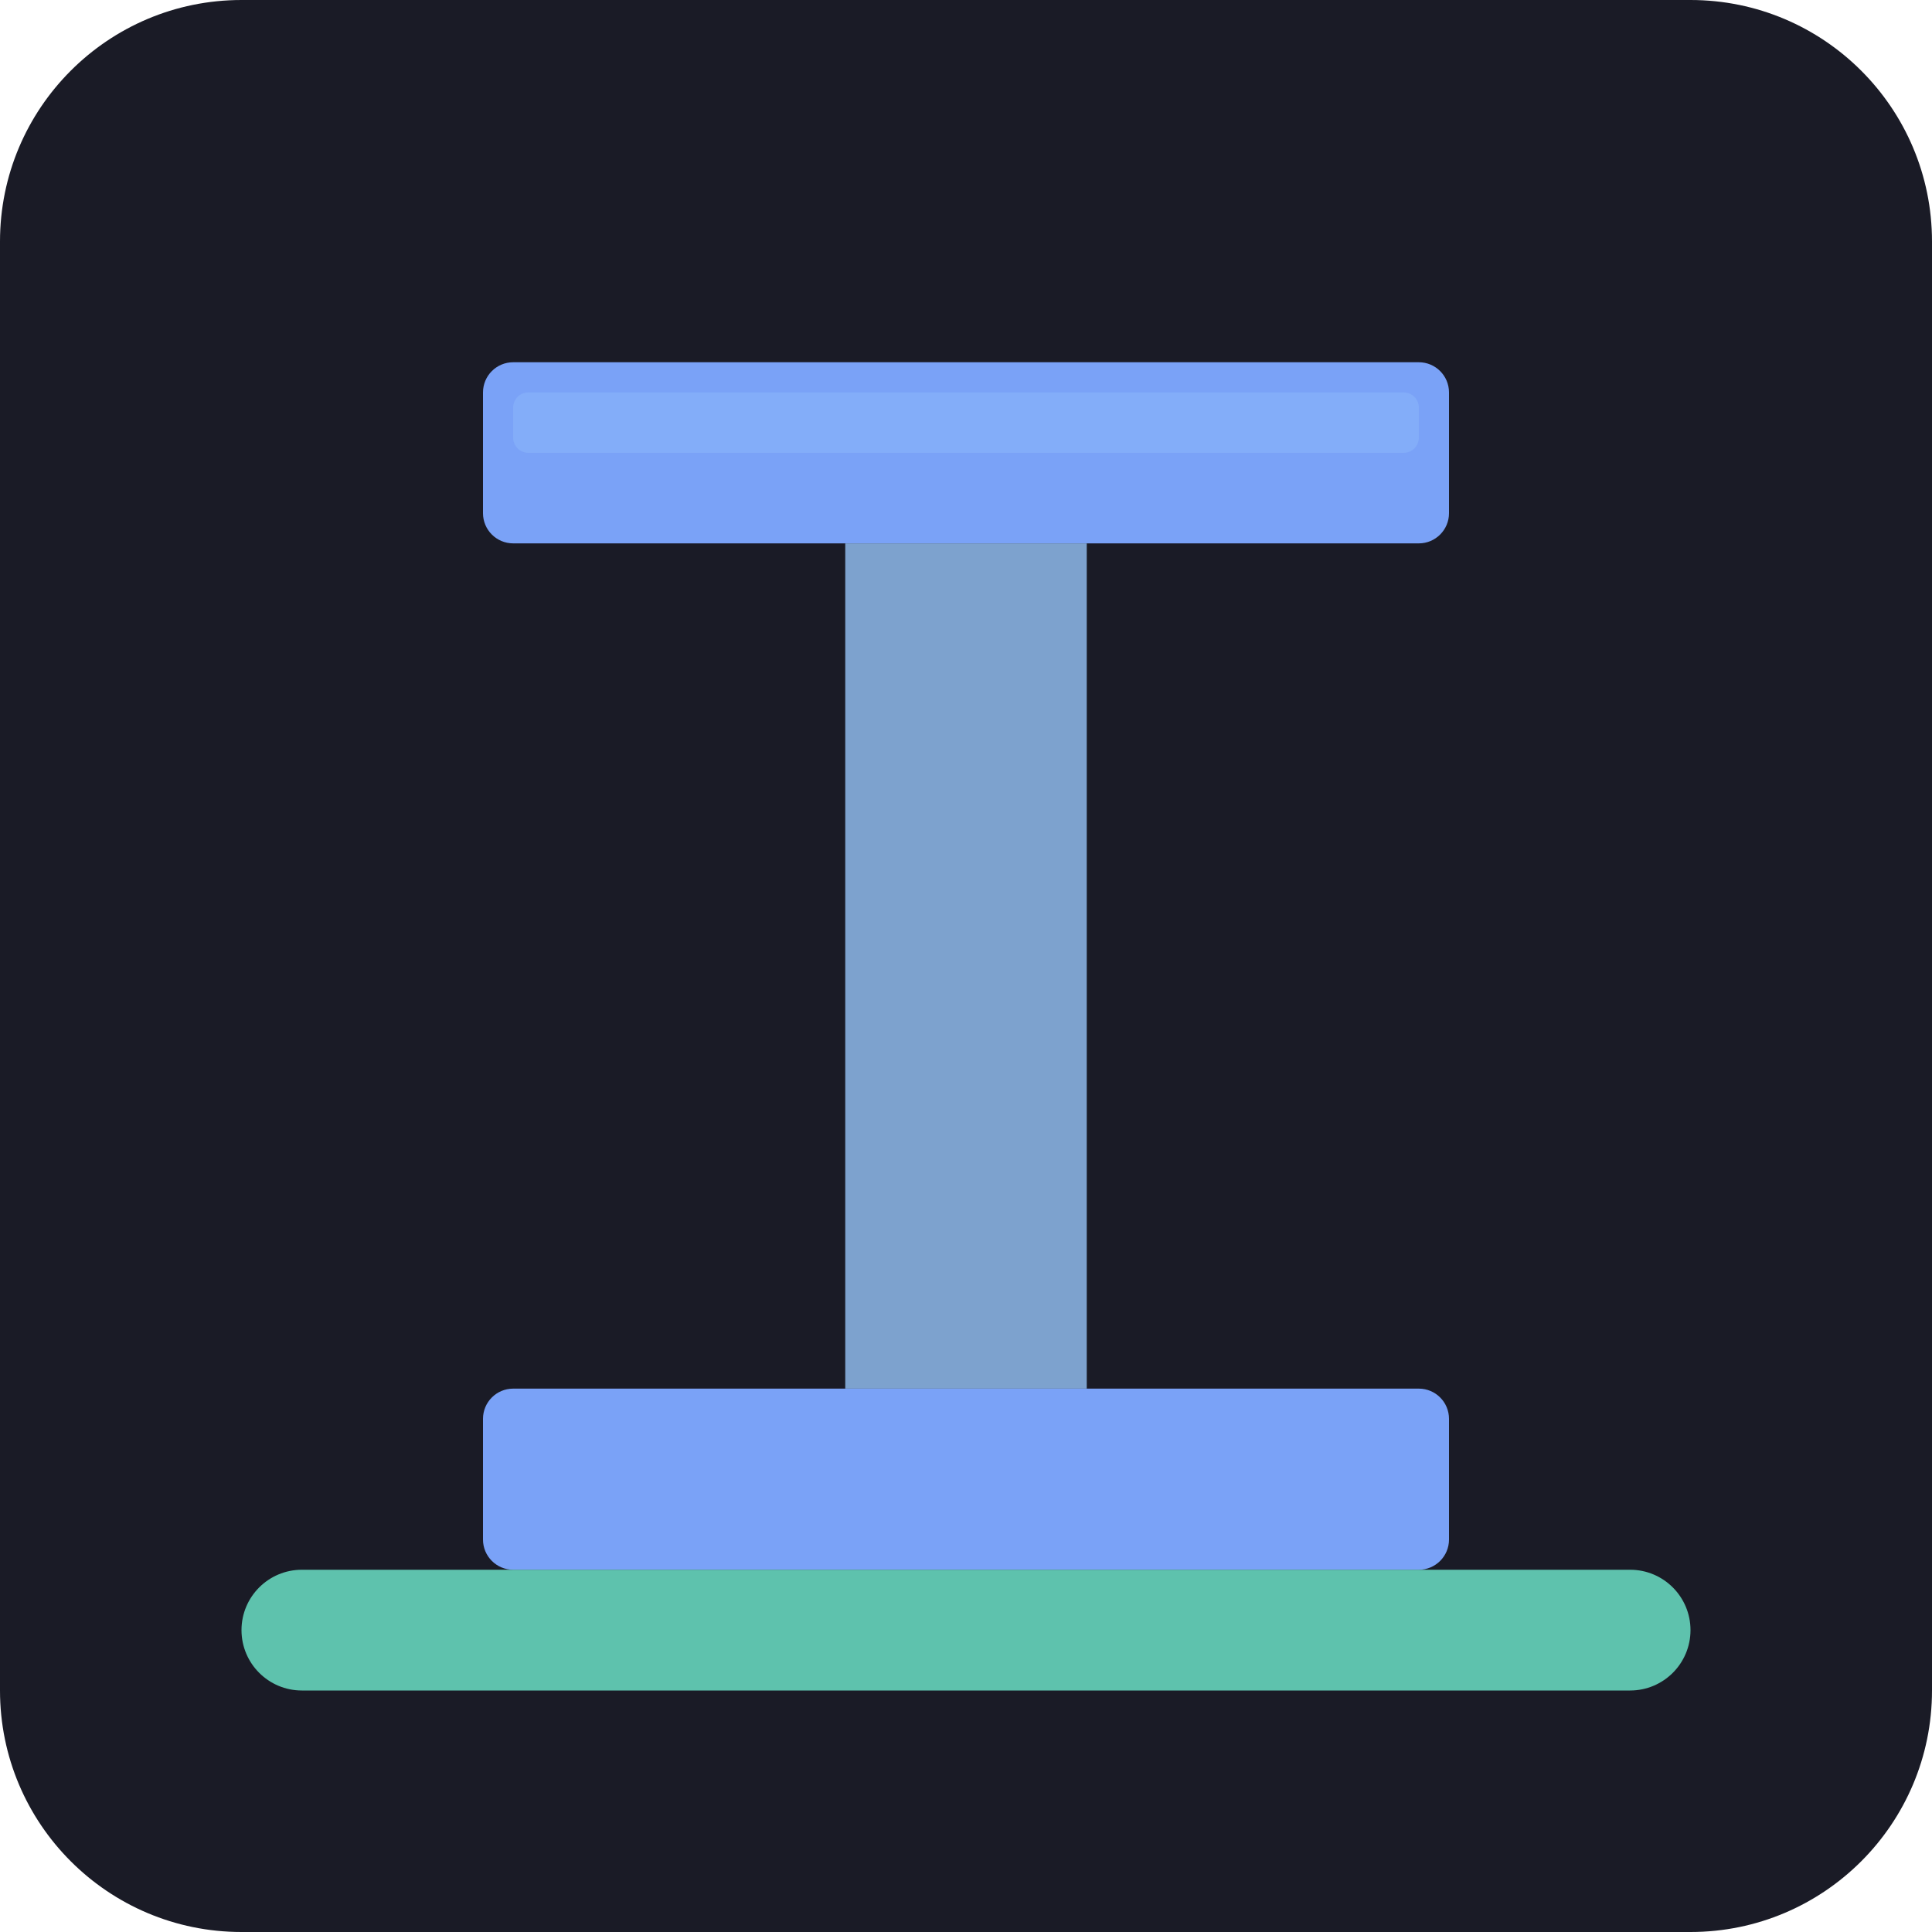
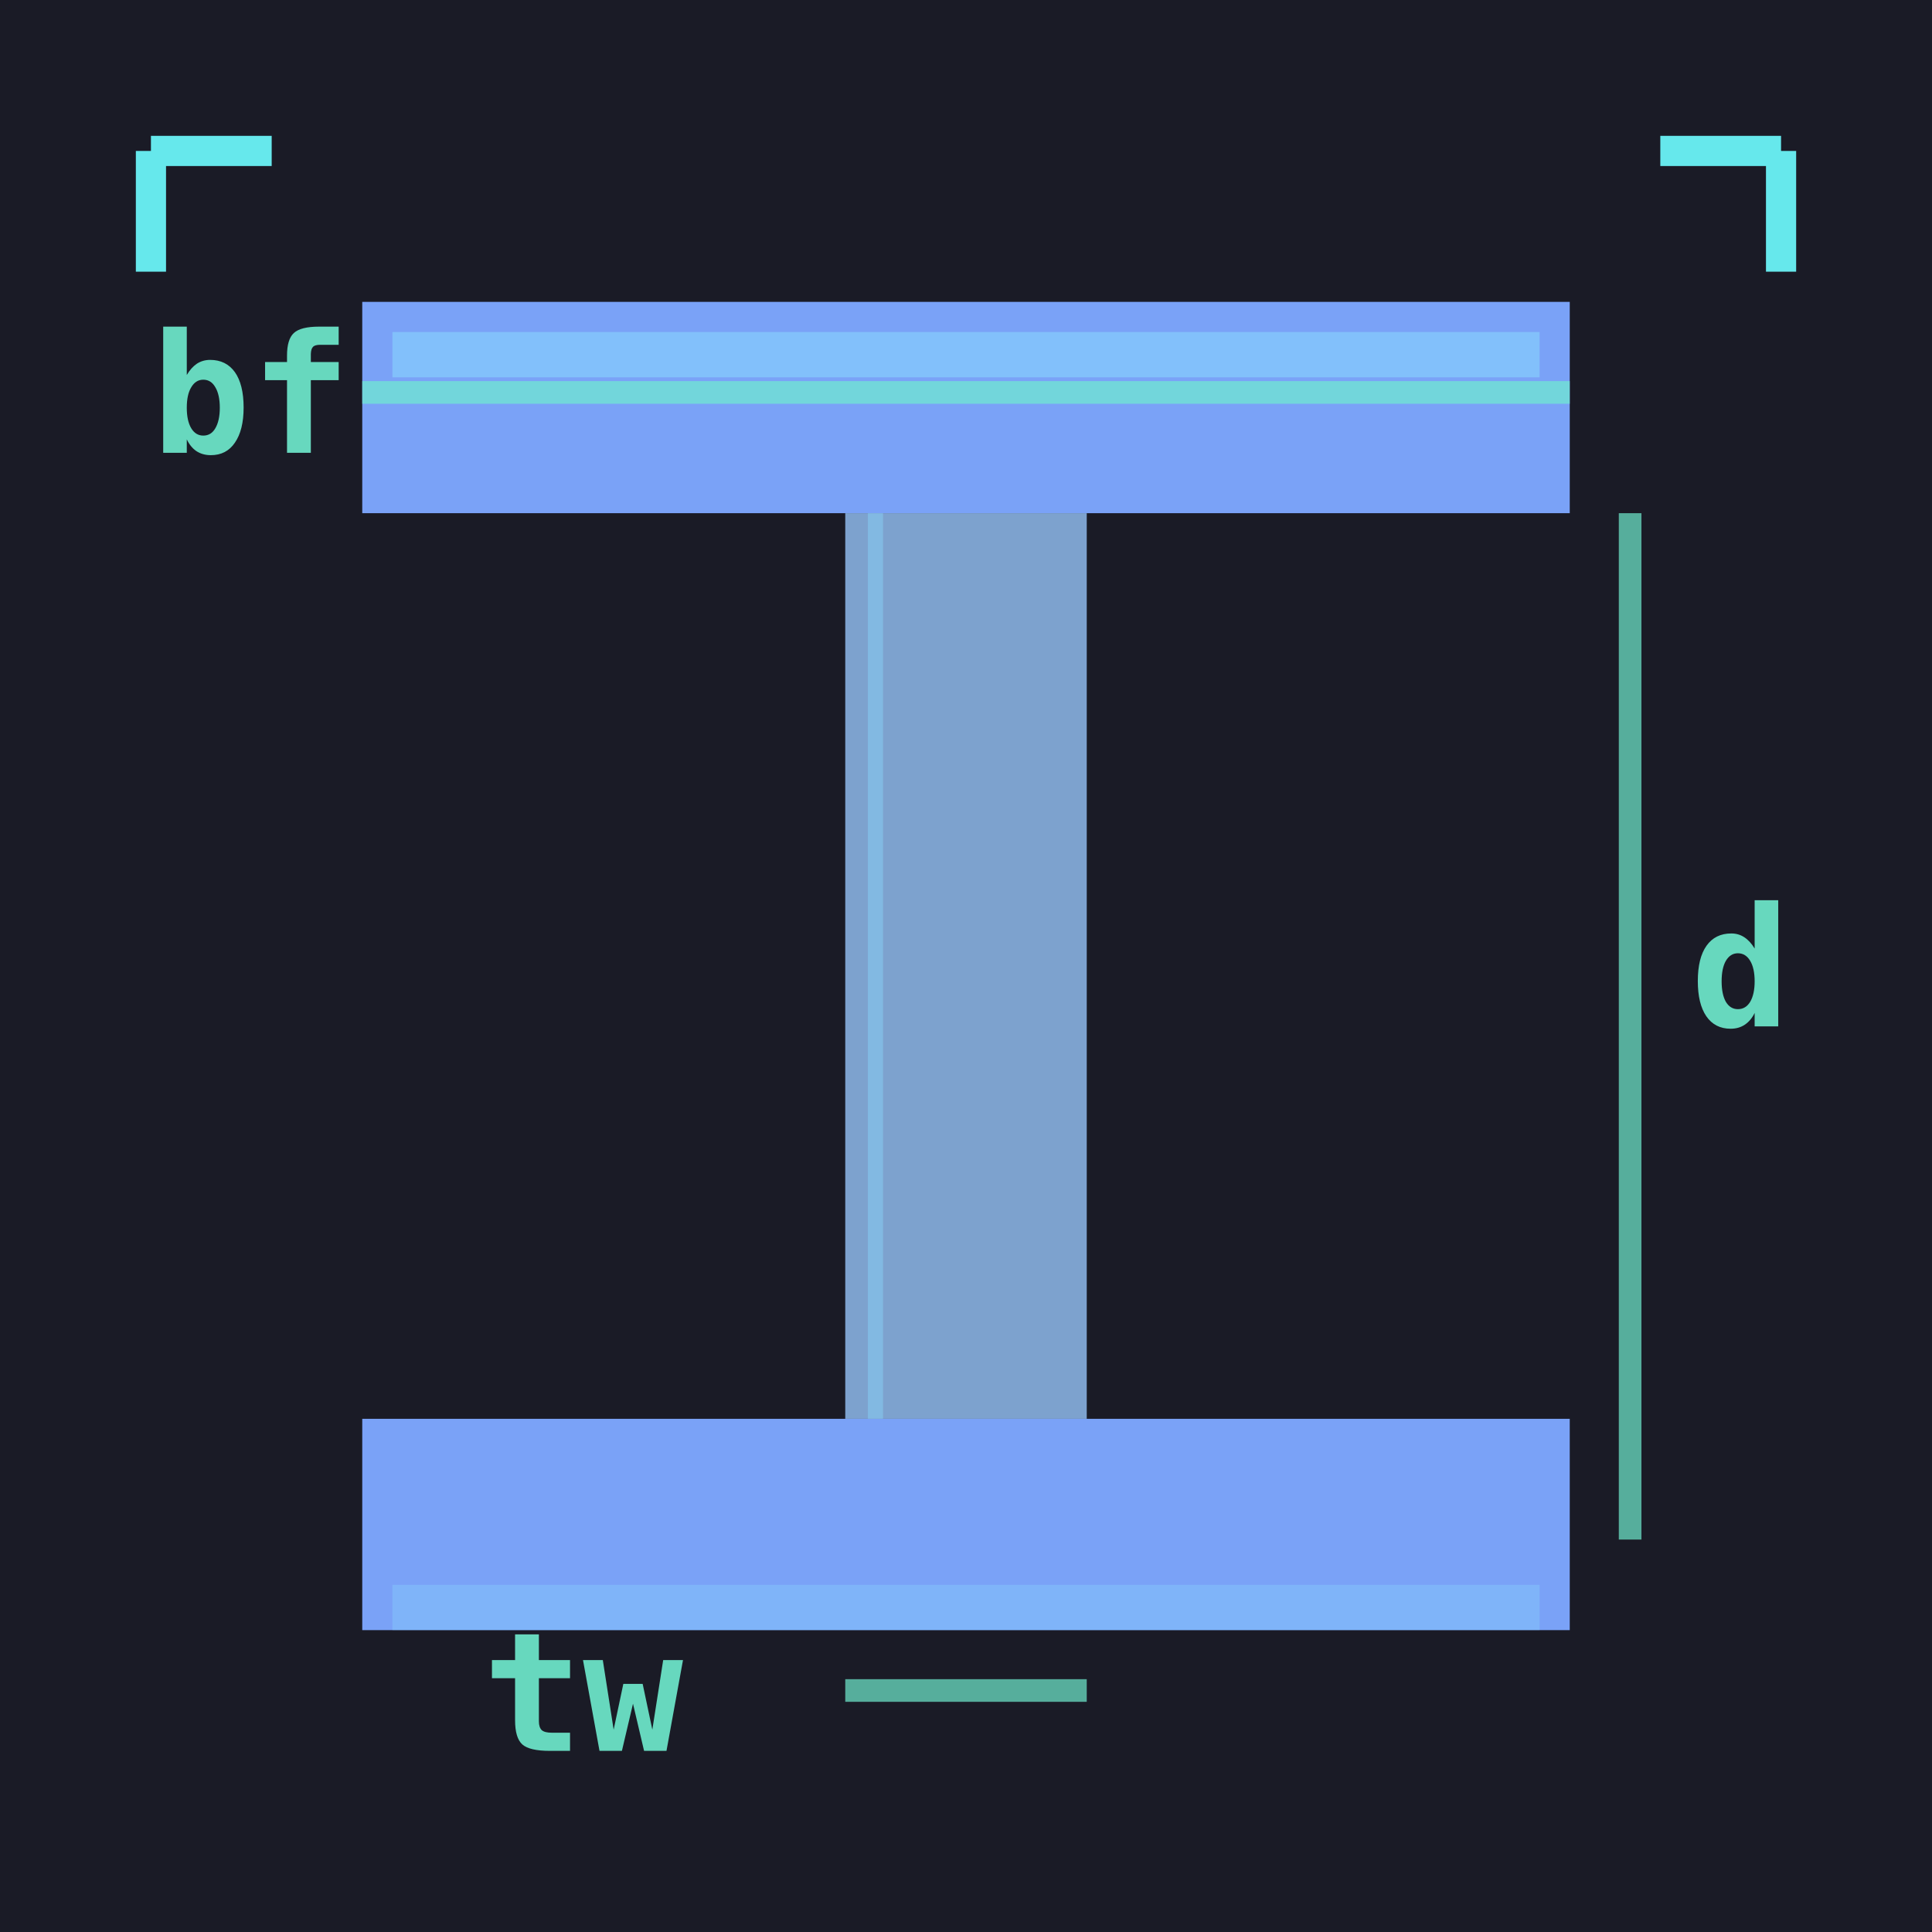
<svg xmlns="http://www.w3.org/2000/svg" width="128" height="128" viewBox="0 0 128 128">
-   <rect width="128" height="128" rx="16" fill="#1a1b26" />
-   <g transform="translate(32, 24)">
-     <rect x="0" y="0" width="64" height="12" fill="#7aa2f7" rx="2" />
-     <rect x="24" y="12" width="16" height="56" fill="#7da2ce" />
-     <rect x="0" y="68" width="64" height="12" fill="#7aa2f7" rx="2" />
-     <rect x="2" y="2" width="60" height="4" fill="#89b4fa" rx="1" opacity="0.6" />
+   <rect width="128" height="128" fill="#1a1b26" />
+   <g transform="translate(24, 20)">
+     <rect x="0" y="0" width="80" height="14" fill="#7aa2f7" />
+     <rect x="2" y="2" width="76" height="3" fill="#89ddff" opacity="0.5" />
+     <rect x="32" y="14" width="16" height="60" fill="#7da2ce" />
+     <line x1="34" y1="14" x2="34" y2="74" stroke="#89ddff" stroke-width="1" opacity="0.4" />
+     <rect x="0" y="74" width="80" height="14" fill="#7aa2f7" />
+     <rect x="2" y="85" width="76" height="3" fill="#89ddff" opacity="0.3" />
  </g>
-   <rect x="16" y="104" width="96" height="8" fill="#6fecce" rx="4" opacity="0.8" />
+   <g font-family="monospace" font-size="11" fill="#6fecce" font-weight="600">
+     <text x="10" y="30" opacity="0.9">bf</text>
+     <line x1="24" y1="26" x2="104" y2="26" stroke="#6fecce" stroke-width="1.5" opacity="0.7" />
+     <text x="112" y="68" opacity="0.9">d</text>
+     <line x1="108" y1="34" x2="108" y2="102" stroke="#6fecce" stroke-width="1.5" opacity="0.7" />
+     <text x="32" y="116" opacity="0.9">tw</text>
+     <line x1="56" y1="112" x2="72" y2="112" stroke="#6fecce" stroke-width="1.5" opacity="0.7" />
+   </g>
+   <line x1="10" y1="10" x2="18" y2="10" stroke="#66e8ec" stroke-width="2" />
+   <line x1="10" y1="10" x2="10" y2="18" stroke="#66e8ec" stroke-width="2" />
+   <line x1="118" y1="10" x2="110" y2="10" stroke="#66e8ec" stroke-width="2" />
+   <line x1="118" y1="10" x2="118" y2="18" stroke="#66e8ec" stroke-width="2" />
</svg>
